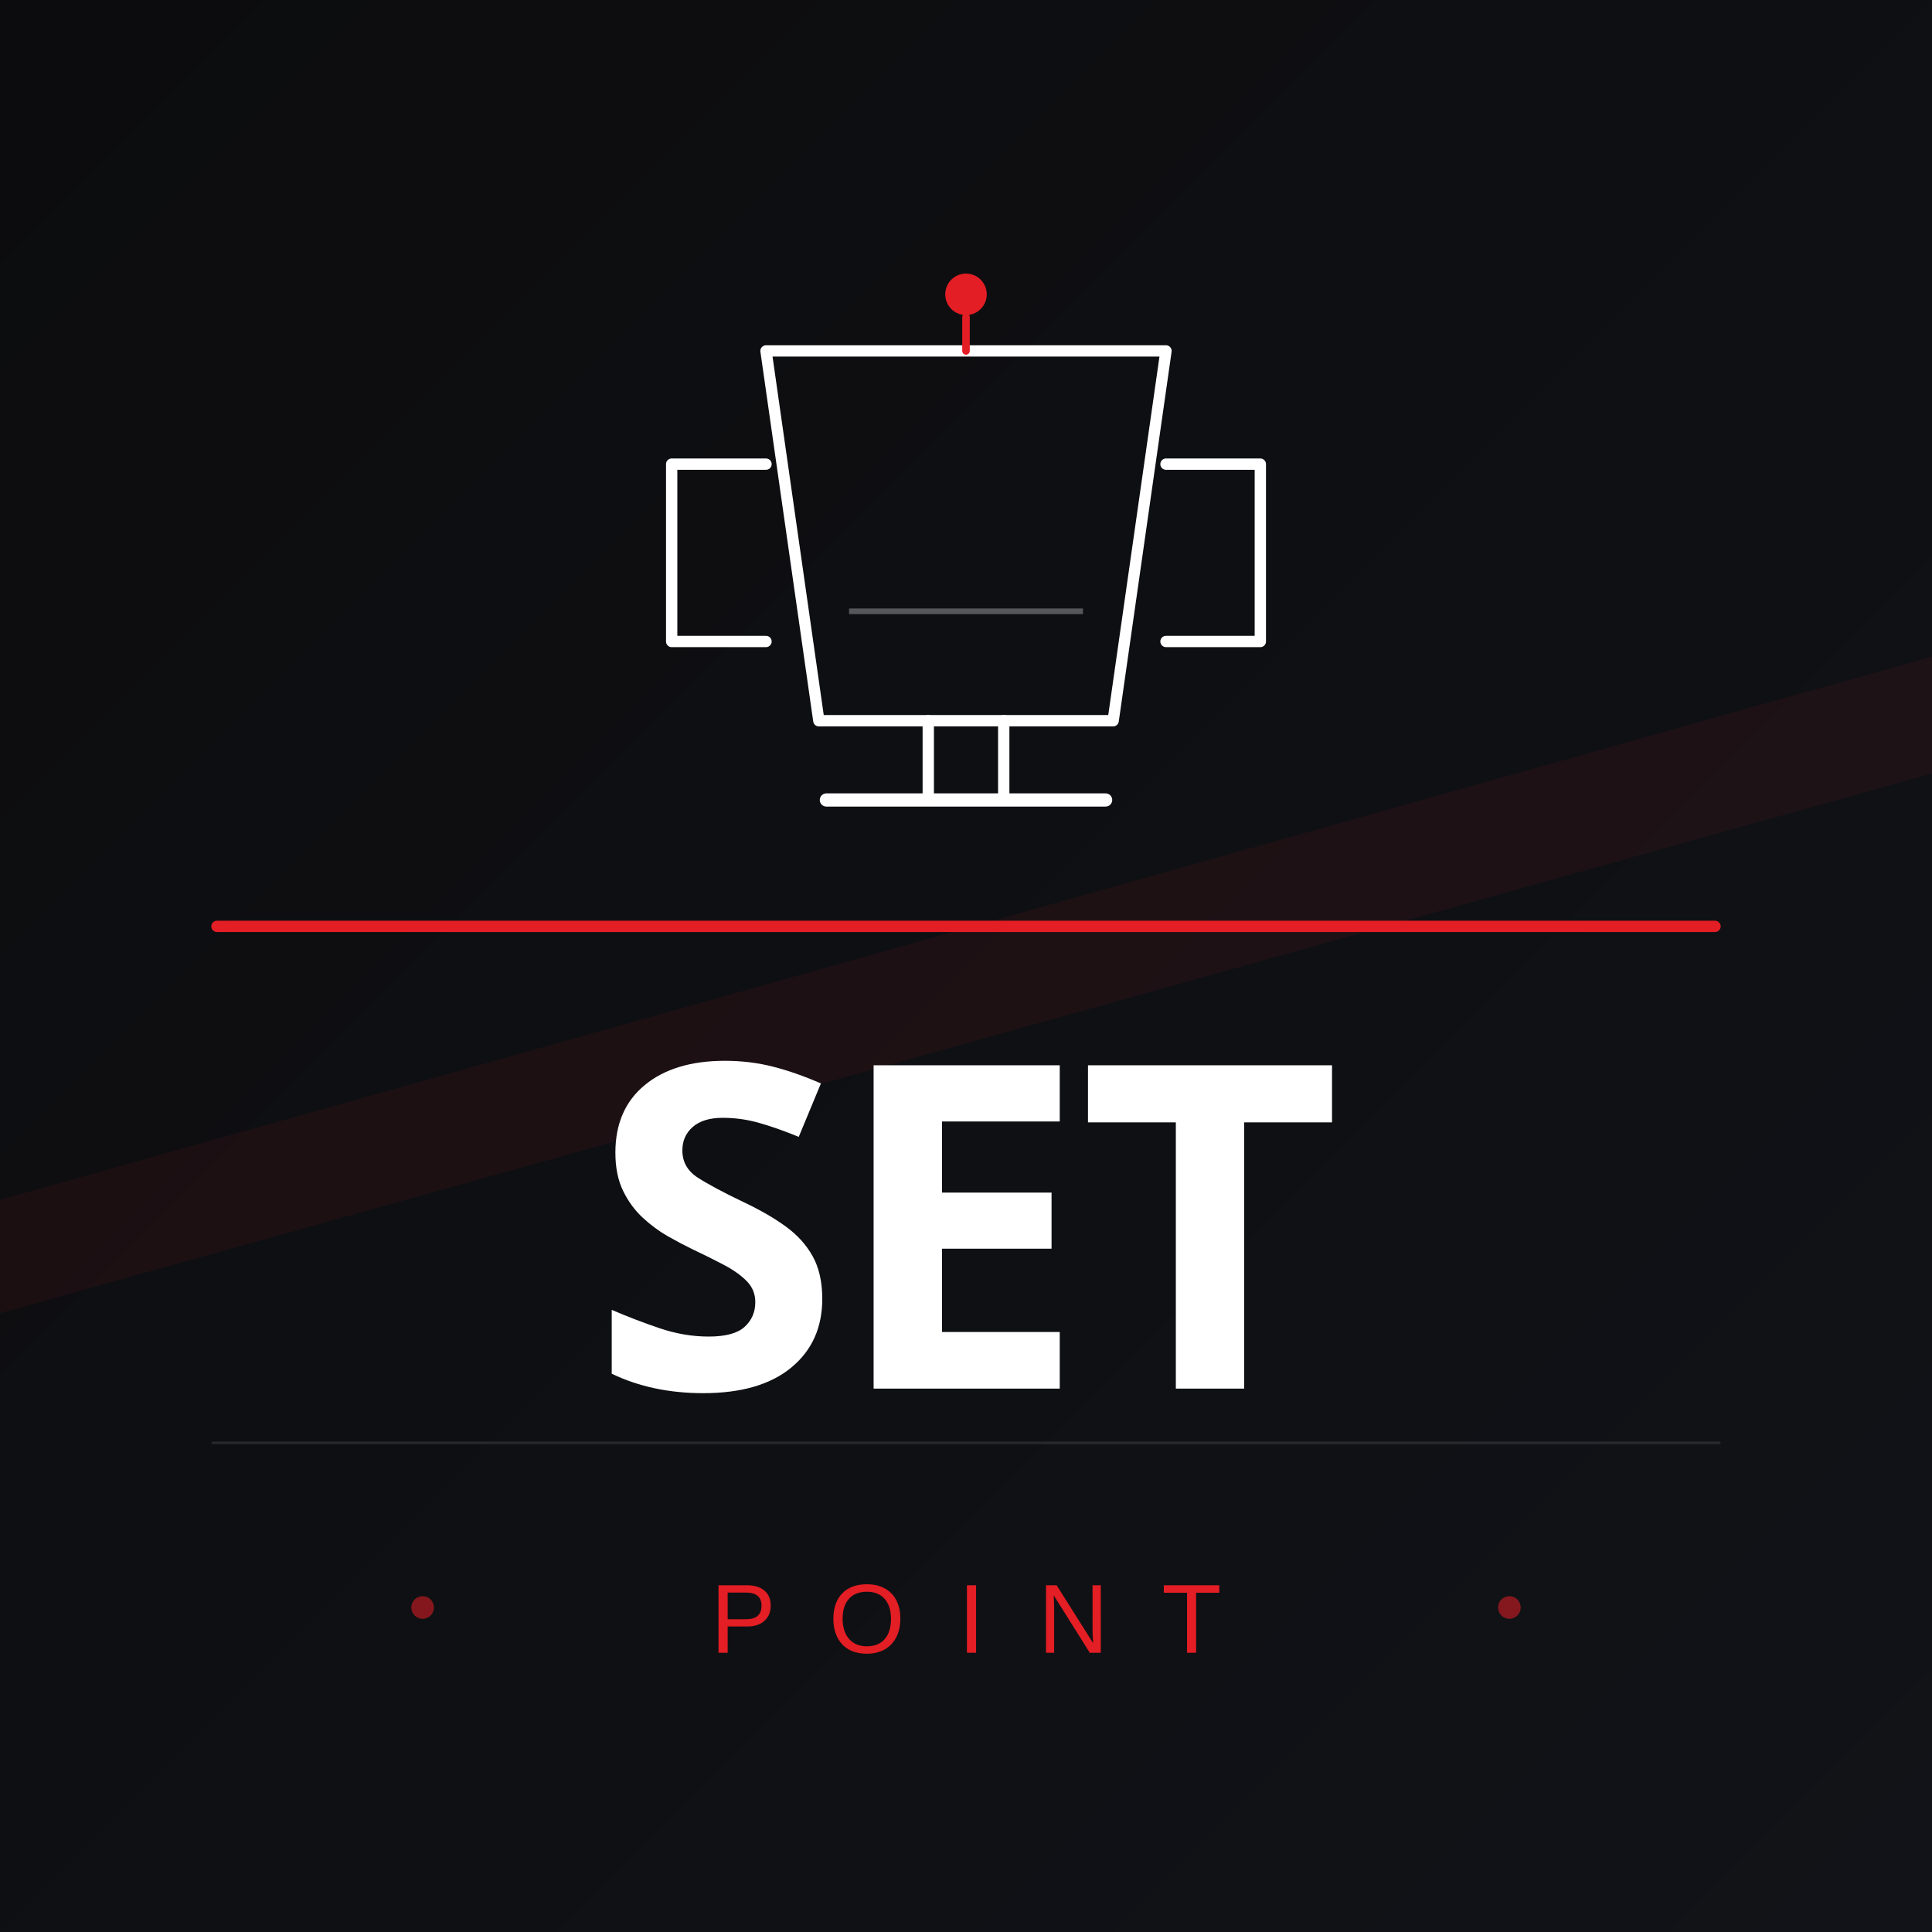
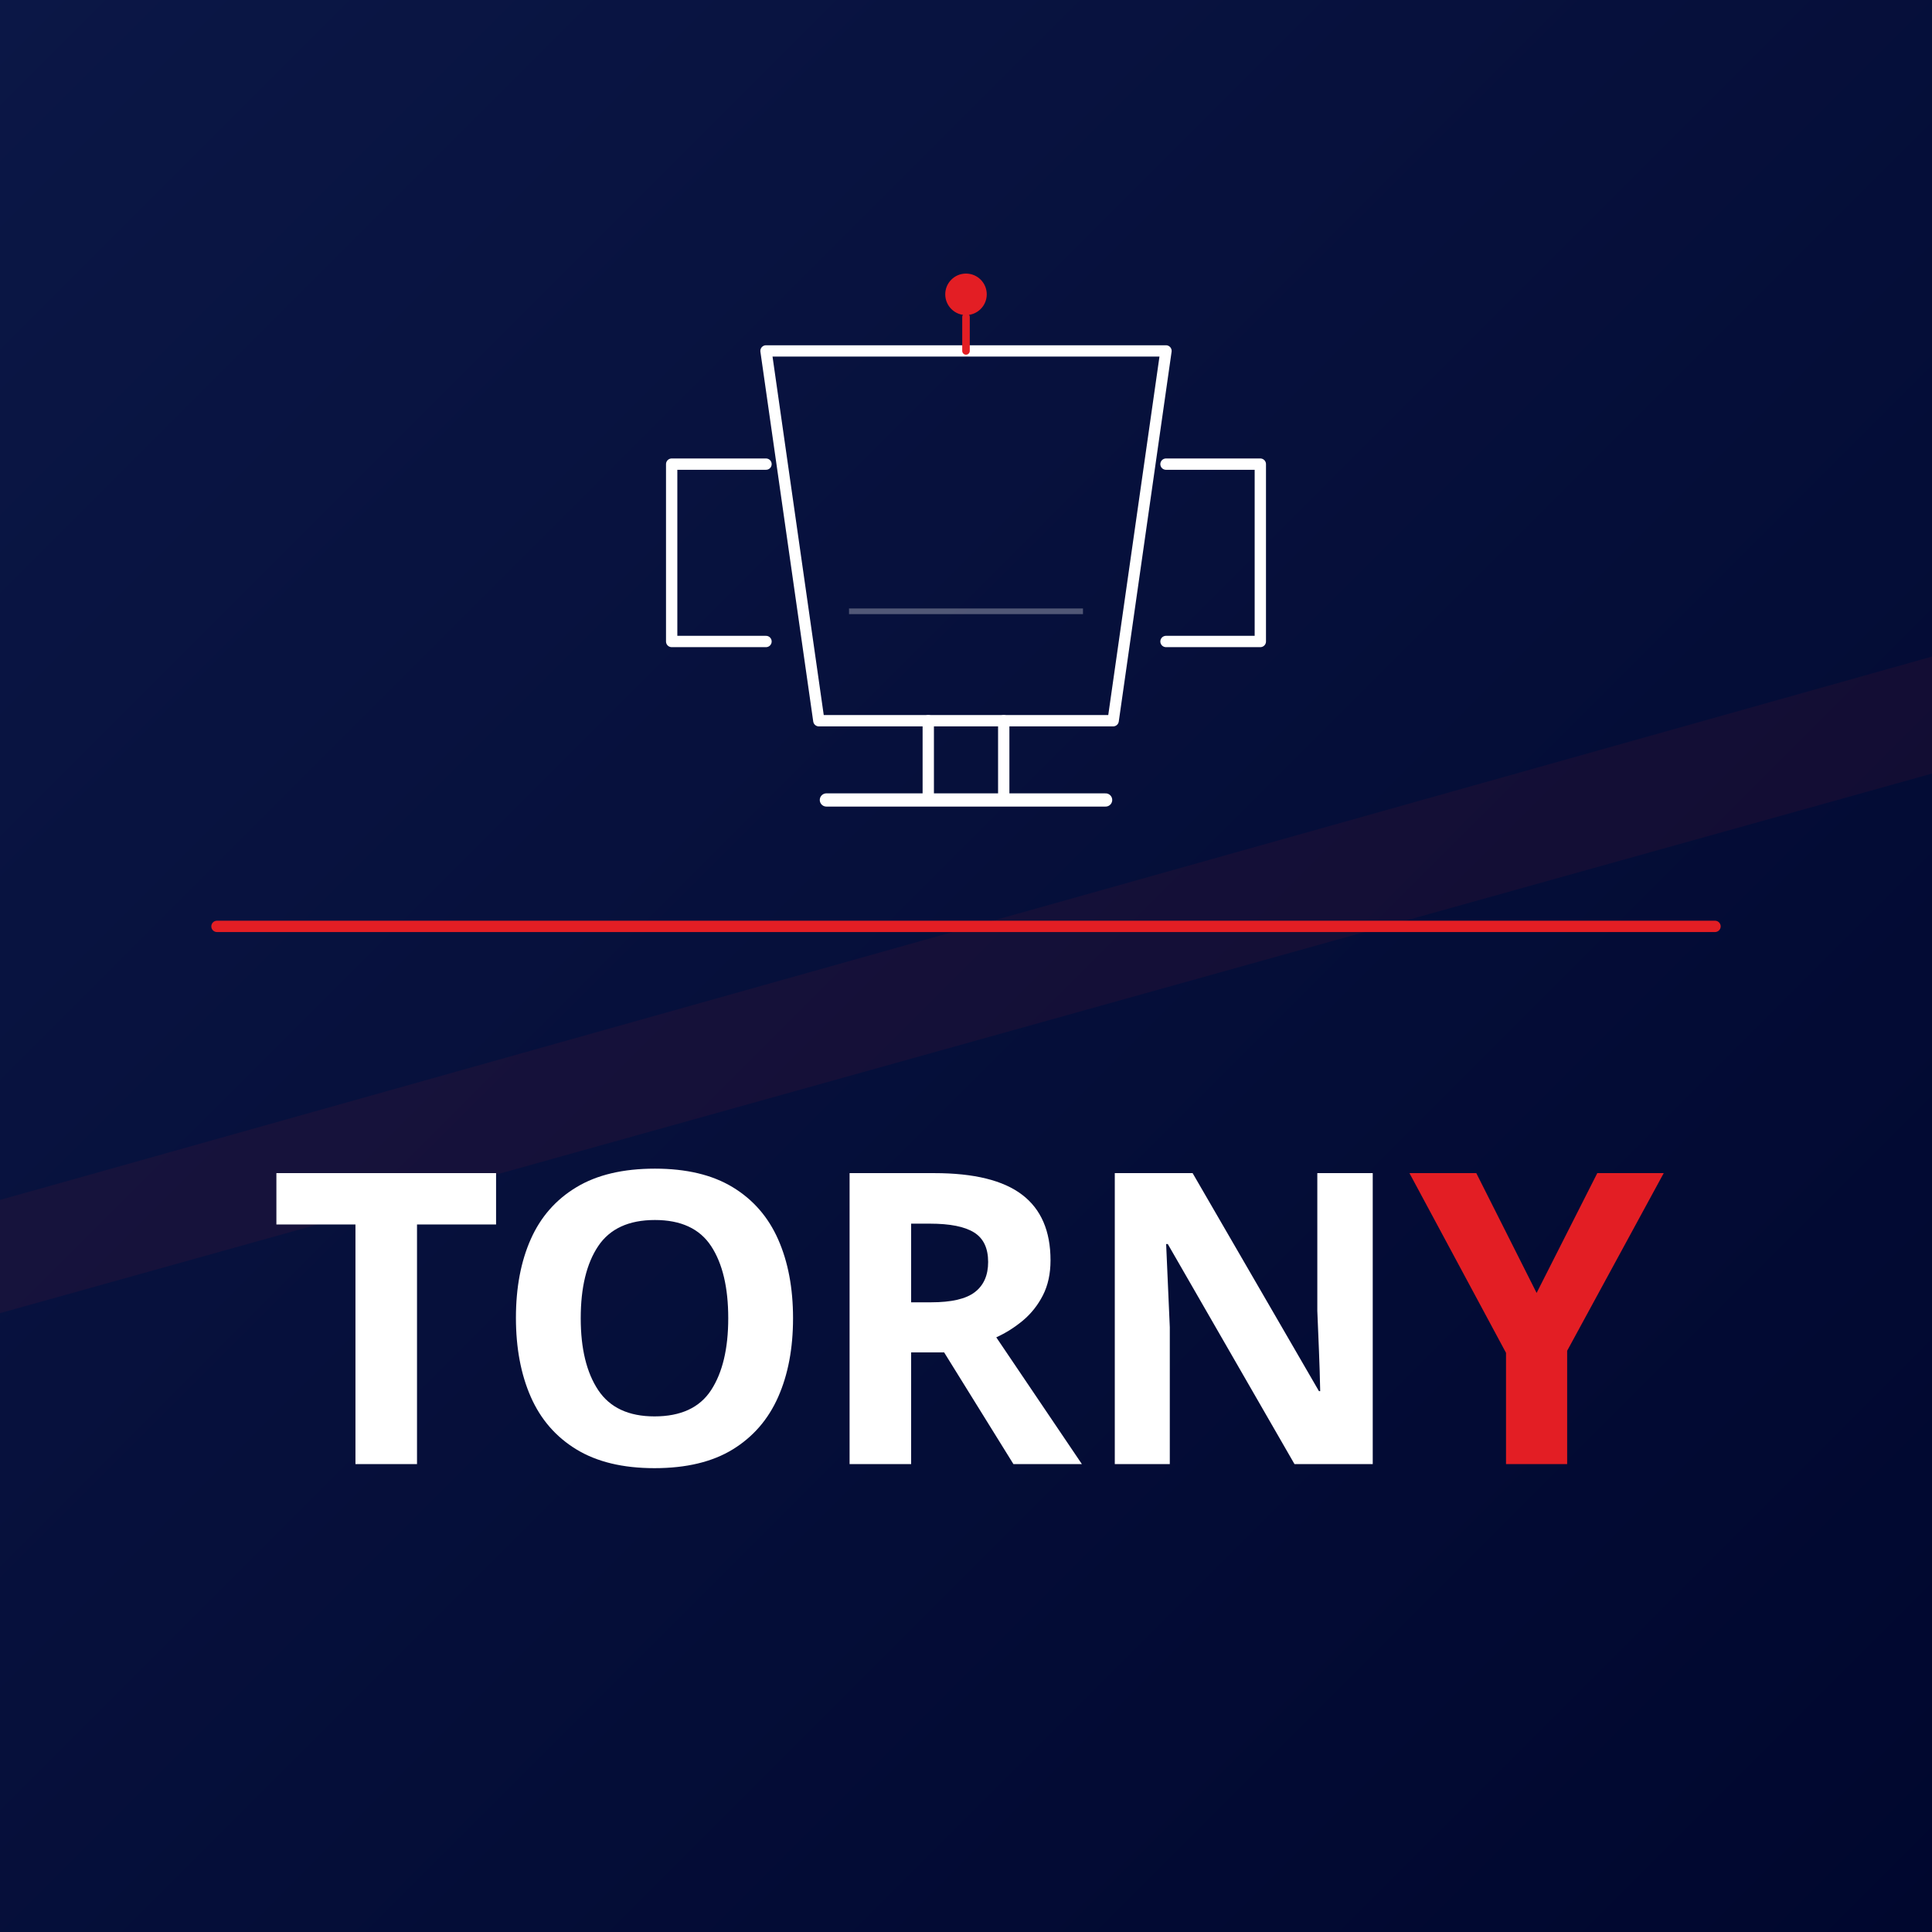
<svg xmlns="http://www.w3.org/2000/svg" viewBox="0 0 512 512" width="512" height="512">
  <defs>
    <linearGradient id="bg" x1="0%" y1="0%" x2="100%" y2="100%">
-       <stop offset="0%" stop-color="#0C0C0E" />
-       <stop offset="100%" stop-color="#111318" />
+       <stop offset="0%" stop-color="#0B1746" />
+       <stop offset="100%" stop-color="#00072E" />
    </linearGradient>
  </defs>
  <rect width="512" height="512" fill="url(#bg)" />
  <polygon points="0,318 512,174 512,205 0,348" fill="#E31E24" opacity="0.07" />
  <g transform="translate(256, 152)">
    <polygon points="-53,-59 53,-59 39,39 -39,39" fill="none" stroke="#FFFFFF" stroke-width="3" stroke-linejoin="round" />
    <line x1="-31" y1="10" x2="31" y2="10" stroke="#FFFFFF" stroke-width="1.5" opacity="0.3" />
    <polyline points="-53,-29 -78,-29 -78,18 -53,18" fill="none" stroke="#FFFFFF" stroke-width="3" stroke-linejoin="round" stroke-linecap="round" />
    <polyline points="53,-29 78,-29 78,18 53,18" fill="none" stroke="#FFFFFF" stroke-width="3" stroke-linejoin="round" stroke-linecap="round" />
    <line x1="-10" y1="39" x2="-10" y2="60" stroke="#FFFFFF" stroke-width="3" stroke-linecap="round" />
    <line x1="10" y1="39" x2="10" y2="60" stroke="#FFFFFF" stroke-width="3" stroke-linecap="round" />
    <line x1="-37" y1="60" x2="37" y2="60" stroke="#FFFFFF" stroke-width="3.5" stroke-linecap="round" />
    <circle cx="0" cy="-74" r="5.5" fill="#E31E24" />
    <line x1="0" y1="-68" x2="0" y2="-59" stroke="#E31E24" stroke-width="2" stroke-linecap="round" />
  </g>
  <rect x="56" y="244" width="400" height="3" rx="1.5" fill="#E31E24" />
-   <text x="256" y="368" font-family="'Arial Black','Impact','Haettenschweiler',sans-serif" font-weight="900" font-size="120" letter-spacing="-2" text-anchor="middle" fill="#FFFFFF">SET</text>
-   <rect x="56" y="382" width="400" height="0.75" rx="0.5" fill="#FFFFFF" opacity="0.10" />
-   <text x="256" y="438" font-family="'Arial','Helvetica Neue',sans-serif" font-weight="400" font-size="26" letter-spacing="14" text-anchor="middle" fill="#E31E24">POINT</text>
-   <circle cx="112" cy="426" r="3" fill="#E31E24" opacity="0.55" />
-   <circle cx="400" cy="426" r="3" fill="#E31E24" opacity="0.55" />
+   <text x="256" y="388" font-family="'Arial Black','Impact','Haettenschweiler',sans-serif" font-weight="900" font-size="108" letter-spacing="-1" text-anchor="middle" fill="#FFFFFF">TORN<tspan fill="#E31E24">Y</tspan>
+   </text>
</svg>
